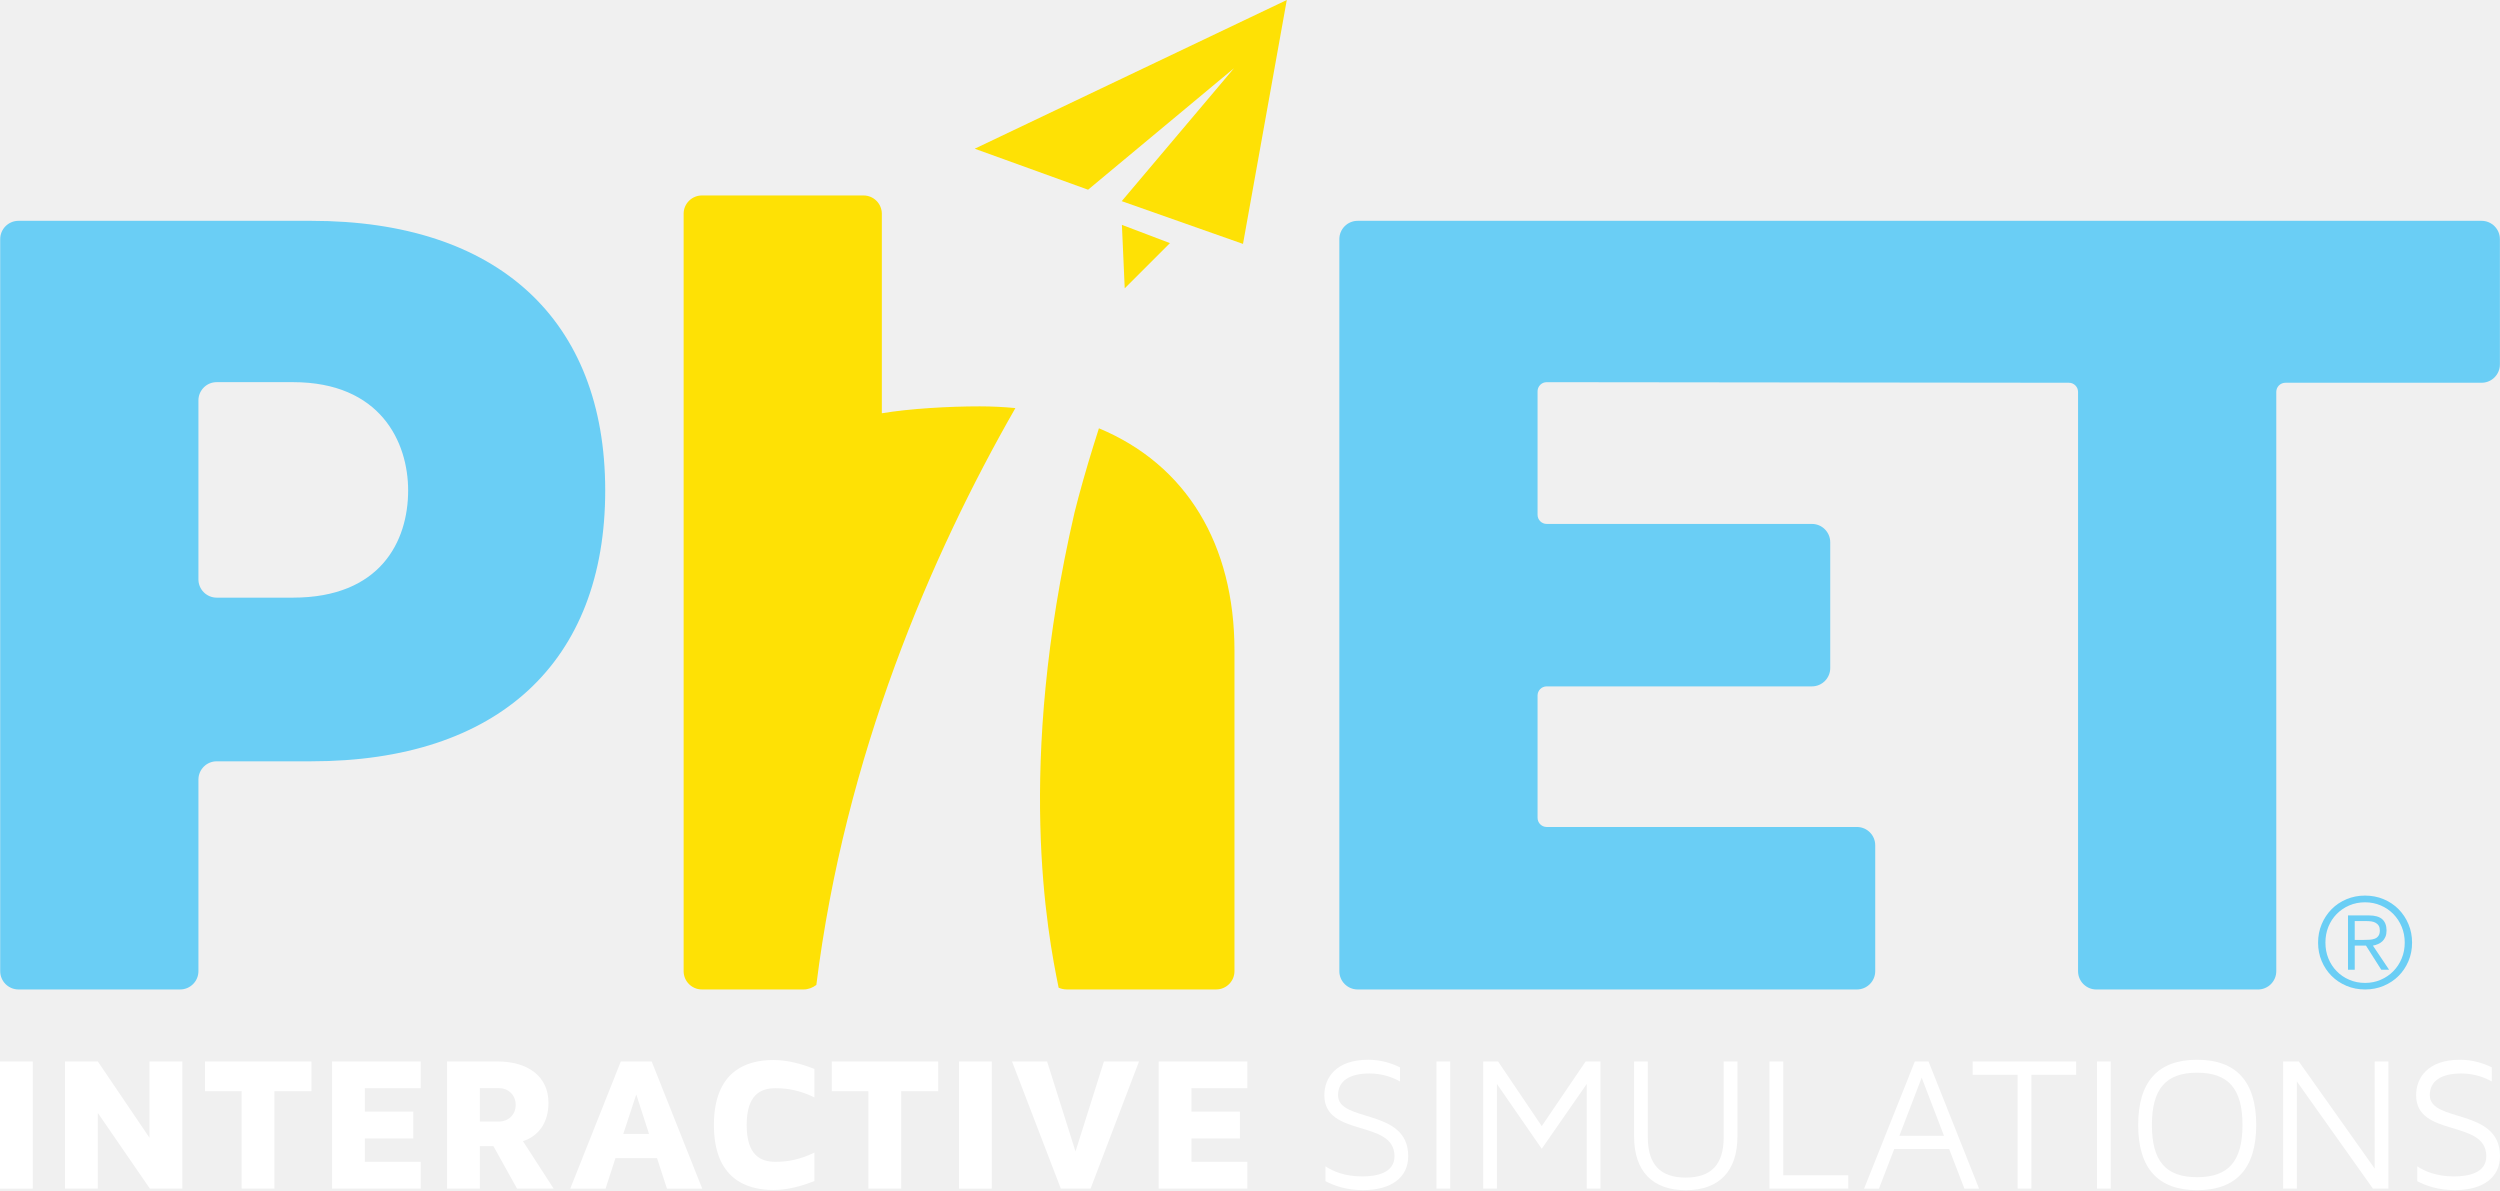
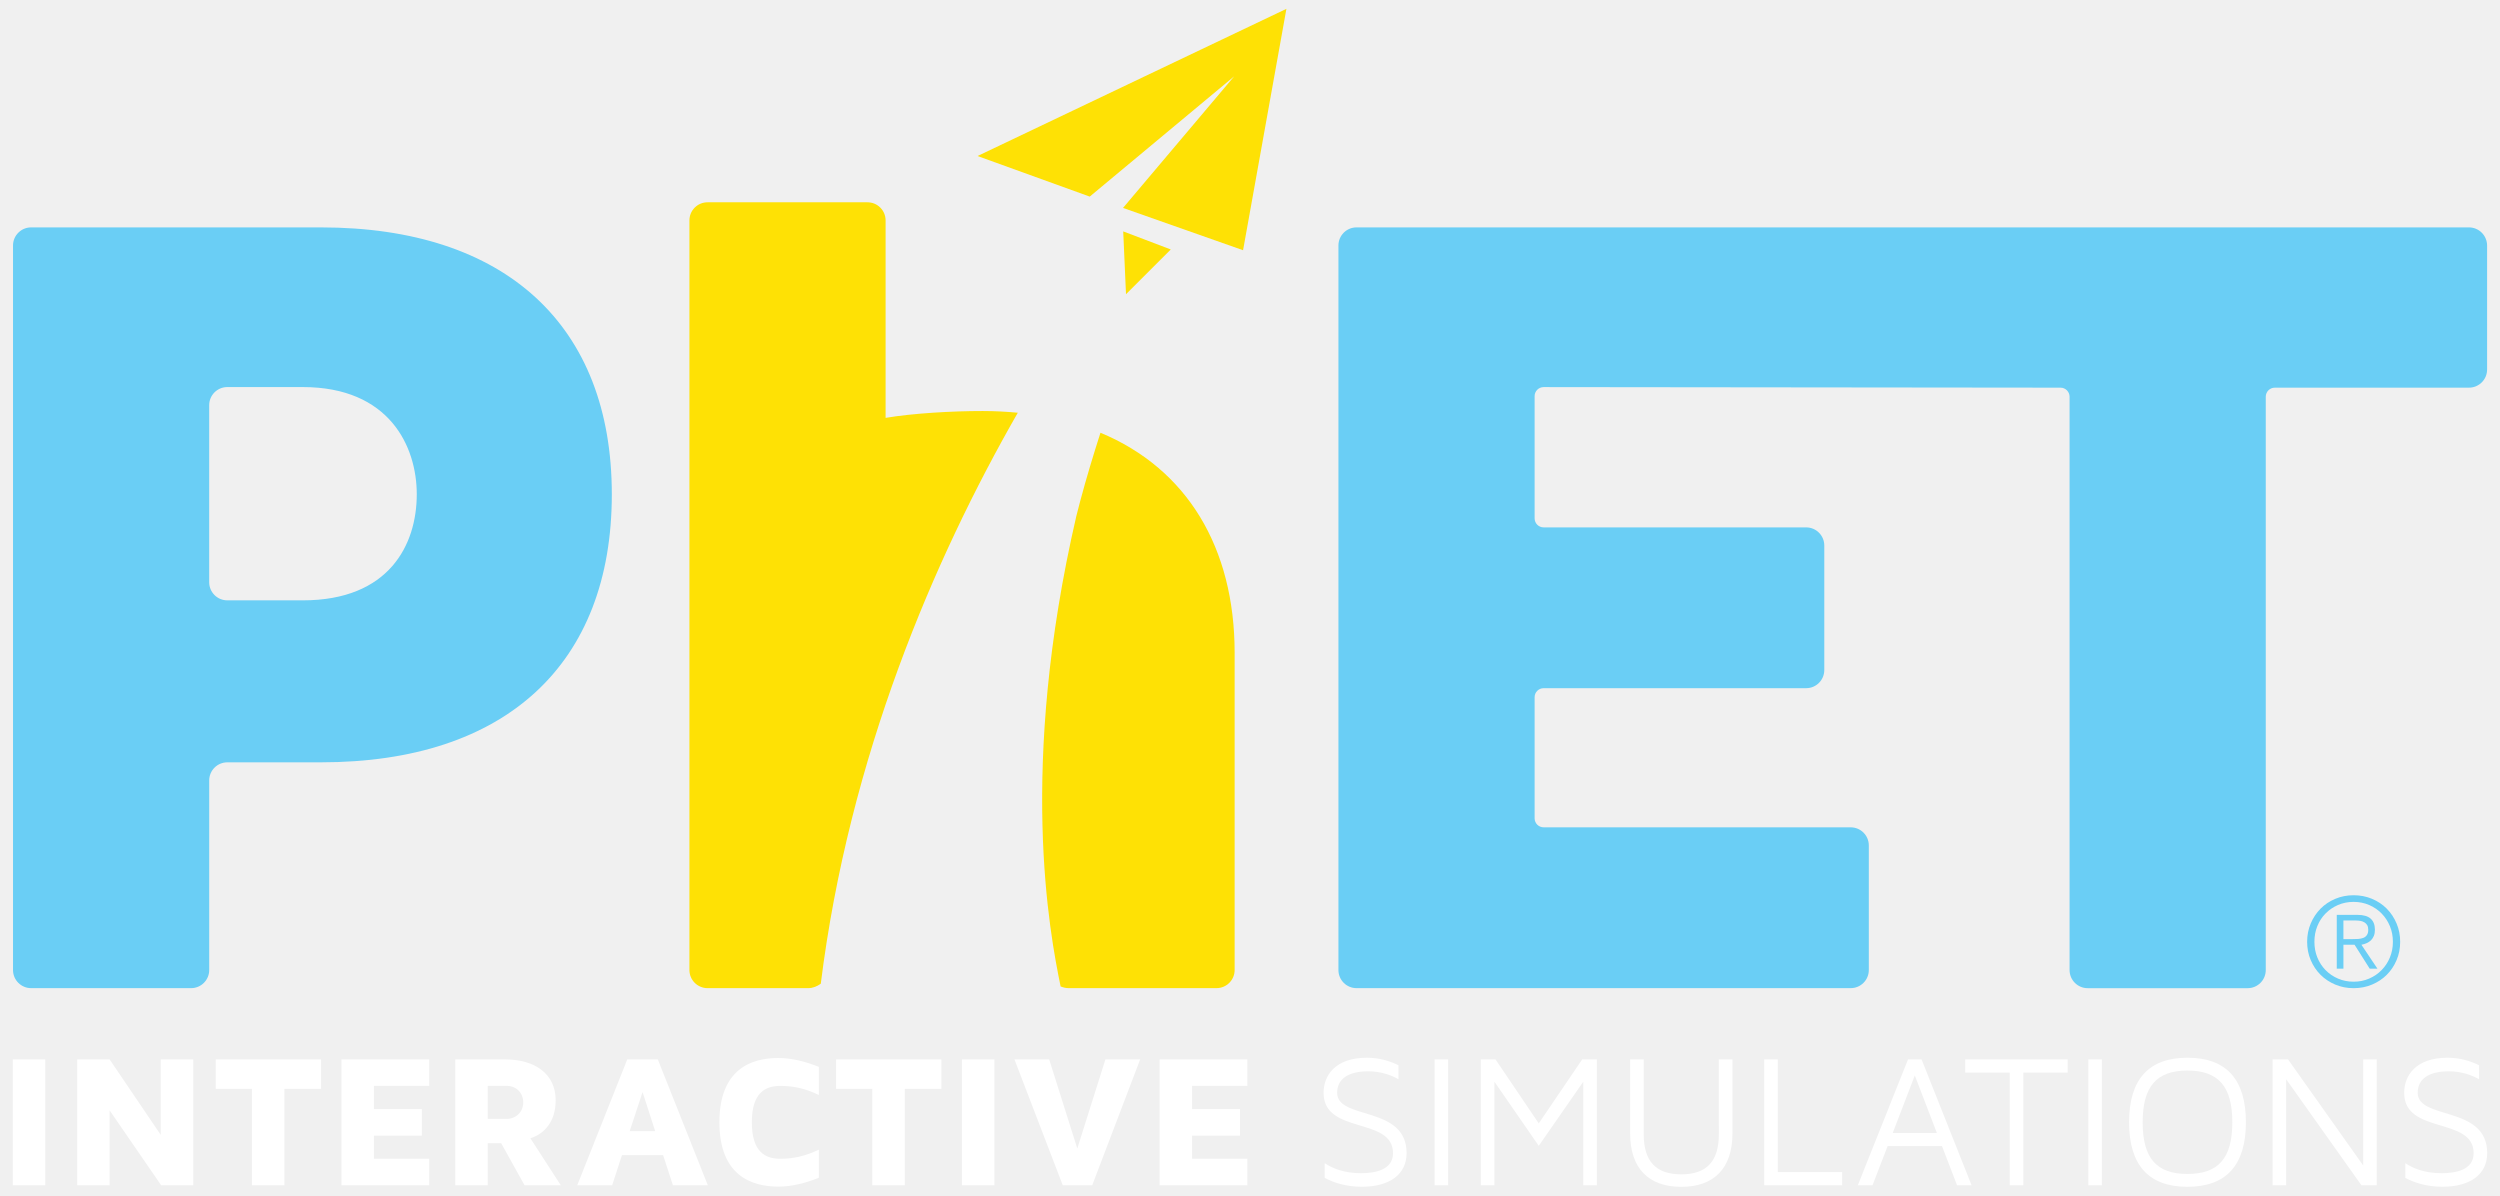
- <svg xmlns="http://www.w3.org/2000/svg" version="1.1" id="Layer_2" x="0px" y="0px" width="273.172px" height="130.05px" viewBox="115.415 114.975 273.172 130.05" enable-background="new 115.415 114.975 273.172 130.05" xml:space="preserve">
+ <svg xmlns="http://www.w3.org/2000/svg" version="1.1" id="Layer_2" x="0px" y="0px" width="276px" height="132px" viewBox="114.001 114 276 132" enable-background="new 114.001 114 276 132" xml:space="preserve">
  <g>
-     <path fill="#6ACEF5" d="M149.437,139.104h-32c-1.104,0-2,0.896-2,2v79.988c0,1.104,0.896,2,2,2h17.66c1.104,0,2-0.896,2-2v-20.93   c0-1.105,0.895-2,2-2h10.34c20.398,0,32.109-10.83,32.109-29.592C181.545,149.932,169.834,139.104,149.437,139.104z    M147.422,180.279h-8.326c-1.105,0-2-0.896-2-2v-19.547c0-1.105,0.895-2,2-2h8.326c9.568,0,12.59,6.547,12.59,11.838   C160.012,174.111,156.99,180.279,147.422,180.279z" />
-     <path fill="#6ACEF5" d="M386.573,139.104h-122.81c-1.104,0-2,0.896-2,2v79.988c0,1.104,0.896,2,2,2h54.555c1.104,0,2-0.896,2-2   v-13.754c0-1.105-0.896-2-2-2h-33.896c-0.553,0-1-0.447-1-1v-13.363c0-0.553,0.447-1,1-1h28.98c1.104,0,2-0.896,2-2v-13.751   c0-1.104-0.896-2-2-2h-28.98c-0.553,0-1-0.448-1-1v-13.489c0-0.552,0.447-1,1-1l57.059,0.063c0.554,0,1,0.449,1,1v63.297   c0,1.104,0.896,2,2,2h17.66c1.104,0,2-0.896,2-2v-63.297c0-0.551,0.445-1,1-1h21.434c1.104,0,2-0.896,2-2v-13.691   C388.573,140,387.678,139.104,386.573,139.104z" />
+     <path fill="#6ACEF5" d="M149.438,139.104h-32c-1.104,0-2,0.896-2,2v79.987c0,1.105,0.896,2,2,2h17.66c1.104,0,2-0.895,2-2v-20.93   c0-1.104,0.895-2,2-2h10.34c20.397,0,32.108-10.83,32.108-29.592C181.545,149.932,169.834,139.104,149.438,139.104z    M147.422,180.279h-8.326c-1.104,0-2-0.896-2-2v-19.547c0-1.105,0.896-2,2-2h8.326c9.568,0,12.59,6.547,12.59,11.838   C160.012,174.111,156.99,180.279,147.422,180.279z" />
+     <path fill="#6ACEF5" d="M386.573,139.104h-122.81c-1.104,0-2,0.896-2,2v79.987c0,1.105,0.896,2,2,2h54.555c1.104,0,2-0.895,2-2   v-13.754c0-1.104-0.896-2-2-2h-33.896c-0.553,0-1-0.446-1-1v-13.362c0-0.554,0.447-1,1-1h28.98c1.104,0,2-0.896,2-2v-13.751   c0-1.104-0.896-2-2-2h-28.98c-0.553,0-1-0.448-1-1v-13.489c0-0.552,0.447-1,1-1l57.06,0.063c0.554,0,1,0.449,1,1v63.297   c0,1.104,0.896,2,2,2h17.659c1.104,0,2-0.896,2-2v-63.297c0-0.551,0.445-1,1-1h21.435c1.104,0,2-0.896,2-2v-13.691   C388.573,140,387.678,139.104,386.573,139.104z" />
  </g>
  <g>
-     <rect x="115.415" y="230.961" fill="#FFFFFF" width="3.581" height="13.895" />
-     <polygon fill="#FFFFFF" points="131.749,239.295 126.104,230.961 122.521,230.961 122.521,244.855 126.104,244.855    126.104,236.586 131.794,244.855 135.336,244.855 135.336,230.961 131.749,230.961  " />
-     <polygon fill="#FFFFFF" points="137.818,234.21 141.818,234.21 141.818,244.855 145.4,244.855 145.4,234.21 149.446,234.21    149.446,230.961 137.818,230.961  " />
-     <polygon fill="#FFFFFF" points="151.698,244.855 161.386,244.855 161.386,241.922 155.281,241.922 155.281,239.376    160.573,239.376 160.573,236.438 155.281,236.438 155.281,233.878 161.386,233.878 161.386,230.961 151.698,230.961  " />
-     <path fill="#FFFFFF" d="M175.345,235.479c0-2.935-2.291-4.521-5.599-4.521h-5.483v13.896h3.586v-4.645h1.479l2.583,4.645h4   l-3.354-5.186C174.163,239.146,175.345,237.771,175.345,235.479z M169.975,237.523h-2.126v-3.646h2.126   c0.933,0,1.79,0.706,1.79,1.833C171.765,236.812,170.908,237.523,169.975,237.523z" />
-     <path fill="#FFFFFF" d="M183.25,230.961l-5.524,13.895h3.858l1.081-3.332h4.542l1.085,3.332h3.855l-5.523-13.895H183.25z    M183.52,238.877l1.42-4.312l1.392,4.312H183.52z" />
-     <path fill="#FFFFFF" d="M193.423,237.9c0,5.873,3.539,7.104,6.518,7.104c1.479,0,3.002-0.396,4.459-0.98v-3.104   c-1.521,0.729-2.815,1.005-4.25,1.005c-1.646,0-3.147-0.729-3.147-4.021c0-3.295,1.501-4.021,3.147-4.021   c1.434,0,2.728,0.27,4.25,1.001v-3.104c-1.457-0.582-2.98-0.979-4.459-0.979C196.962,230.795,193.423,232.021,193.423,237.9z" />
-     <polygon fill="#FFFFFF" points="206.302,234.21 210.301,234.21 210.301,244.855 213.886,244.855 213.886,234.21 217.928,234.21    217.928,230.961 206.302,230.961  " />
-     <rect x="220.201" y="230.961" fill="#FFFFFF" width="3.585" height="13.895" />
-     <polygon fill="#FFFFFF" points="232.934,240.795 229.831,230.961 225.997,230.961 231.33,244.855 234.581,244.855 239.874,230.961    236.039,230.961  " />
-     <polygon fill="#FFFFFF" points="242.023,244.855 251.71,244.855 251.71,241.922 245.605,241.922 245.605,239.376 250.897,239.376    250.897,236.438 245.605,236.438 245.605,233.878 251.71,233.878 251.71,230.961 242.023,230.961  " />
-     <path fill="#FFFFFF" d="M261.622,234.646c0-1.541,1.229-2.373,3.44-2.373c1.414,0,2.561,0.438,3.332,0.875v-1.545   c-0.896-0.438-2.064-0.83-3.48-0.83c-3.542,0-4.79,2-4.79,3.873c0,4.646,7.665,2.604,7.665,6.666c0,1.834-1.938,2.209-3.543,2.209   c-1.893,0-3.184-0.562-3.998-1.104v1.622c0.979,0.522,2.334,0.979,4.104,0.979c3.104,0,4.938-1.397,4.938-3.713   C269.291,236.001,261.622,237.689,261.622,234.646z" />
-     <rect x="272.378" y="230.959" fill="#FFFFFF" width="1.5" height="13.896" />
-     <polygon fill="#FFFFFF" points="283.879,238.023 279.107,230.961 277.484,230.961 277.484,244.855 278.984,244.855 278.984,233.42    283.879,240.501 288.796,233.42 288.796,244.855 290.296,244.855 290.296,230.961 288.674,230.961  " />
-     <path fill="#FFFFFF" d="M303.761,239.232c0,2.978-1.353,4.416-4.144,4.416c-2.795,0-4.148-1.438-4.148-4.416v-8.271h-1.5v8.186   c0,3.793,2.001,5.879,5.648,5.879c3.645,0,5.646-2.086,5.646-5.879v-8.186h-1.505L303.761,239.232L303.761,239.232z" />
-     <polygon fill="#FFFFFF" points="310.268,230.961 308.766,230.961 308.766,244.855 317.373,244.855 317.373,243.398    310.268,243.398  " />
-     <path fill="#FFFFFF" d="M324.646,230.961l-5.543,13.895h1.623l1.67-4.33h6l1.666,4.33h1.604l-5.521-13.895H324.646z    M322.957,239.084l2.438-6.354l2.438,6.354H322.957z" />
-     <polygon fill="#FFFFFF" points="330.963,232.418 335.879,232.418 335.879,244.855 337.38,244.855 337.38,232.418 342.273,232.418    342.273,230.961 330.963,230.961  " />
-     <rect x="344.55" y="230.959" fill="#FFFFFF" width="1.5" height="13.896" />
-     <path fill="#FFFFFF" d="M355.489,230.773c-4.271,0-6.438,2.395-6.438,7.127c0,4.726,2.167,7.123,6.438,7.123   c4.293,0,6.46-2.397,6.46-7.123C361.949,233.168,359.782,230.773,355.489,230.773z M355.489,243.605   c-3.417,0-4.938-1.748-4.938-5.705c0-3.939,1.521-5.713,4.938-5.713c3.438,0,4.96,1.771,4.96,5.713   C360.449,241.857,358.93,243.605,355.489,243.605z" />
-     <polygon fill="#FFFFFF" points="374.895,242.666 366.602,230.961 364.893,230.961 364.893,244.855 366.393,244.855    366.393,233.148 374.704,244.855 376.395,244.855 376.395,230.961 374.895,230.961  " />
-     <path fill="#FFFFFF" d="M380.916,234.646c0-1.541,1.229-2.373,3.438-2.373c1.418,0,2.563,0.438,3.338,0.875v-1.545   c-0.896-0.438-2.063-0.83-3.479-0.83c-3.542,0-4.792,2-4.792,3.873c0,4.646,7.669,2.604,7.669,6.666   c0,1.834-1.938,2.209-3.545,2.209c-1.896,0-3.188-0.562-4-1.104v1.622c0.979,0.522,2.336,0.979,4.104,0.979   c3.104,0,4.938-1.397,4.938-3.713C388.585,236.001,380.916,237.689,380.916,234.646z" />
+     <rect x="115.415" y="230.96" fill="#FFFFFF" width="3.581" height="13.896" />
+     <polygon fill="#FFFFFF" points="131.749,239.294 126.104,230.96 122.521,230.96 122.521,244.855 126.104,244.855 126.104,236.585    131.794,244.855 135.336,244.855 135.336,230.96 131.749,230.96  " />
+     <polygon fill="#FFFFFF" points="137.818,234.21 141.818,234.21 141.818,244.855 145.4,244.855 145.4,234.21 149.445,234.21    149.445,230.96 137.818,230.96  " />
+     <polygon fill="#FFFFFF" points="151.698,244.855 161.387,244.855 161.387,241.921 155.281,241.921 155.281,239.376    160.573,239.376 160.573,236.438 155.281,236.438 155.281,233.878 161.387,233.878 161.387,230.96 151.698,230.96  " />
+     <path fill="#FFFFFF" d="M175.346,235.479c0-2.935-2.291-4.521-5.6-4.521h-5.482v13.896h3.586v-4.646h1.479l2.583,4.646h4   l-3.354-5.187C174.163,239.146,175.346,237.771,175.346,235.479z M169.975,237.523h-2.125v-3.646h2.125   c0.934,0,1.791,0.707,1.791,1.834C171.766,236.812,170.908,237.523,169.975,237.523z" />
+     <path fill="#FFFFFF" d="M183.25,230.96l-5.523,13.896h3.857l1.081-3.332h4.542l1.085,3.332h3.854l-5.522-13.896H183.25z    M183.52,238.876l1.42-4.312l1.393,4.312H183.52z" />
+     <path fill="#FFFFFF" d="M193.423,237.9c0,5.873,3.539,7.104,6.519,7.104c1.479,0,3.002-0.396,4.459-0.979v-3.104   c-1.521,0.729-2.815,1.006-4.25,1.006c-1.646,0-3.147-0.729-3.147-4.021c0-3.295,1.501-4.021,3.147-4.021   c1.434,0,2.728,0.271,4.25,1.002v-3.104c-1.457-0.582-2.98-0.98-4.459-0.98C196.962,230.794,193.423,232.021,193.423,237.9z" />
+     <polygon fill="#FFFFFF" points="206.302,234.21 210.301,234.21 210.301,244.855 213.887,244.855 213.887,234.21 217.928,234.21    217.928,230.96 206.302,230.96  " />
+     <rect x="220.201" y="230.96" fill="#FFFFFF" width="3.585" height="13.896" />
+     <polygon fill="#FFFFFF" points="232.934,240.794 229.831,230.96 225.997,230.96 231.33,244.855 234.581,244.855 239.874,230.96    236.039,230.96  " />
+     <polygon fill="#FFFFFF" points="242.023,244.855 251.71,244.855 251.71,241.921 245.605,241.921 245.605,239.376 250.896,239.376    250.896,236.438 245.605,236.438 245.605,233.878 251.71,233.878 251.71,230.96 242.023,230.96  " />
+     <path fill="#FFFFFF" d="M261.622,234.646c0-1.541,1.229-2.373,3.44-2.373c1.414,0,2.561,0.438,3.332,0.875v-1.545   c-0.896-0.438-2.064-0.83-3.48-0.83c-3.542,0-4.79,2-4.79,3.873c0,4.646,7.665,2.604,7.665,6.666c0,1.834-1.938,2.209-3.543,2.209   c-1.893,0-3.184-0.562-3.998-1.104v1.621c0.979,0.522,2.334,0.979,4.104,0.979c3.104,0,4.938-1.397,4.938-3.713   C269.291,236.001,261.622,237.689,261.622,234.646z" />
+     <rect x="272.378" y="230.958" fill="#FFFFFF" width="1.5" height="13.896" />
+     <polygon fill="#FFFFFF" points="283.879,238.023 279.107,230.96 277.484,230.96 277.484,244.855 278.984,244.855 278.984,233.419    283.879,240.501 288.796,233.419 288.796,244.855 290.296,244.855 290.296,230.96 288.674,230.96  " />
+     <path fill="#FFFFFF" d="M303.761,239.232c0,2.979-1.353,4.416-4.144,4.416c-2.795,0-4.148-1.438-4.148-4.416v-8.271h-1.5v8.187   c0,3.793,2.001,5.879,5.648,5.879c3.645,0,5.646-2.086,5.646-5.879v-8.187h-1.506L303.761,239.232L303.761,239.232z" />
+     <polygon fill="#FFFFFF" points="310.268,230.96 308.766,230.96 308.766,244.855 317.373,244.855 317.373,243.398 310.268,243.398     " />
+     <path fill="#FFFFFF" d="M324.646,230.96l-5.544,13.896h1.623l1.671-4.33h6l1.665,4.33h1.604l-5.521-13.896H324.646z    M322.957,239.083l2.438-6.354l2.438,6.354H322.957z" />
+     <polygon fill="#FFFFFF" points="330.963,232.417 335.879,232.417 335.879,244.855 337.38,244.855 337.38,232.417 342.273,232.417    342.273,230.96 330.963,230.96  " />
+     <rect x="344.55" y="230.958" fill="#FFFFFF" width="1.5" height="13.896" />
+     <path fill="#FFFFFF" d="M355.489,230.773c-4.271,0-6.438,2.395-6.438,7.127c0,4.727,2.167,7.123,6.438,7.123   c4.293,0,6.46-2.396,6.46-7.123C361.949,233.167,359.782,230.773,355.489,230.773z M355.489,243.605   c-3.417,0-4.938-1.748-4.938-5.705c0-3.939,1.521-5.713,4.938-5.713c3.438,0,4.96,1.771,4.96,5.713   C360.449,241.857,358.93,243.605,355.489,243.605z" />
+     <polygon fill="#FFFFFF" points="374.895,242.666 366.602,230.96 364.893,230.96 364.893,244.855 366.393,244.855 366.393,233.148    374.704,244.855 376.395,244.855 376.395,230.96 374.895,230.96  " />
+     <path fill="#FFFFFF" d="M380.916,234.646c0-1.541,1.229-2.373,3.438-2.373c1.418,0,2.563,0.438,3.339,0.875v-1.545   c-0.896-0.438-2.063-0.83-3.479-0.83c-3.542,0-4.792,2-4.792,3.873c0,4.646,7.669,2.604,7.669,6.666   c0,1.834-1.938,2.209-3.545,2.209c-1.896,0-3.188-0.562-4-1.104v1.621c0.979,0.522,2.336,0.979,4.104,0.979   c3.104,0,4.938-1.397,4.938-3.713C388.585,236.001,380.916,237.689,380.916,234.646z" />
  </g>
  <g>
-     <path fill="#FEE105" d="M235.493,161.775c-0.799,2.488-1.557,5.004-2.244,7.569c-0.145,0.539-0.283,1.091-0.423,1.64   c-6.436,27.812-2.946,45.999-1.735,51.918c0.281,0.119,0.58,0.188,0.882,0.188h16.331c1.105,0,2-0.896,2-2v-35.02   C250.304,174.464,245.052,165.753,235.493,161.775z" />
-     <path fill="#FEE105" d="M211.772,160.132v-21.799c0-1.104-0.896-2-2-2h-17.658c-1.104,0-2,0.896-2,2v82.759c0,1.104,0.896,2,2,2   h11.109c0.504,0,0.991-0.191,1.393-0.494c3.131-25.072,12.497-46.885,21.75-63.033c-1.254-0.119-2.548-0.188-3.891-0.188   C219.075,159.376,214.793,159.626,211.772,160.132z" />
-     <polygon fill="#FEE105" points="221.92,131.225 234.307,135.705 250.253,122.428 237.983,136.955 251.236,141.627 256.021,114.975     " />
-     <polygon fill="#FEE105" points="238.004,139.547 238.312,146.48 243.254,141.54  " />
+     <path fill="#FEE105" d="M235.493,161.775c-0.8,2.488-1.558,5.004-2.244,7.568c-0.146,0.539-0.283,1.092-0.423,1.641   c-6.436,27.812-2.946,45.999-1.735,51.918c0.281,0.119,0.58,0.188,0.882,0.188h16.332c1.104,0,2-0.896,2-2v-35.02   C250.305,174.464,245.052,165.753,235.493,161.775z" />
+     <path fill="#FEE105" d="M211.771,160.132v-21.799c0-1.104-0.896-2-2-2h-17.658c-1.104,0-2,0.896-2,2v82.758c0,1.105,0.896,2,2,2   h11.109c0.504,0,0.991-0.19,1.394-0.493c3.131-25.072,12.497-46.886,21.75-63.033c-1.255-0.119-2.548-0.188-3.892-0.188   C219.075,159.376,214.793,159.626,211.771,160.132z" />
+     <polygon fill="#FEE105" points="221.92,131.225 234.307,135.705 250.253,122.427 237.982,136.955 251.236,141.626 256.021,114.975     " />
+     <polygon fill="#FEE105" points="238.004,139.546 238.312,146.48 243.254,141.541  " />
  </g>
  <g>
-     <path fill="#6ACEF5" d="M375.873,213.23c0.625,0.263,1.169,0.625,1.629,1.09c0.46,0.468,0.821,1.01,1.083,1.636   c0.265,0.626,0.394,1.3,0.394,2.015c0,0.729-0.129,1.401-0.394,2.023c-0.262,0.622-0.623,1.16-1.083,1.622   c-0.46,0.459-1.004,0.819-1.629,1.082c-0.627,0.265-1.303,0.395-2.027,0.395c-0.729,0-1.404-0.13-2.031-0.395   c-0.625-0.263-1.168-0.623-1.627-1.082c-0.461-0.462-0.821-1-1.084-1.622c-0.264-0.622-0.395-1.296-0.395-2.023   c0-0.715,0.131-1.39,0.395-2.015c0.263-0.626,0.623-1.168,1.084-1.636c0.459-0.465,1.002-0.827,1.627-1.09   c0.627-0.264,1.304-0.396,2.031-0.396C374.57,212.836,375.246,212.968,375.873,213.23z M372.111,213.913   c-0.53,0.231-0.985,0.544-1.373,0.938c-0.387,0.397-0.689,0.859-0.905,1.394c-0.217,0.534-0.321,1.11-0.321,1.726   c0,0.62,0.104,1.193,0.321,1.728c0.216,0.534,0.519,0.997,0.905,1.393c0.387,0.399,0.843,0.711,1.373,0.938   c0.529,0.232,1.105,0.347,1.734,0.347c0.613,0,1.188-0.112,1.717-0.347c0.529-0.229,0.985-0.539,1.373-0.938   c0.388-0.396,0.691-0.858,0.912-1.393c0.221-0.533,0.33-1.107,0.33-1.728c0-0.615-0.109-1.191-0.33-1.726   c-0.221-0.533-0.524-0.995-0.912-1.394c-0.388-0.396-0.844-0.707-1.373-0.938c-0.529-0.229-1.104-0.345-1.717-0.345   C373.218,213.568,372.641,213.684,372.111,213.913z M371.979,220.938v-5.937h2.279c0.672,0,1.159,0.142,1.471,0.424   c0.306,0.282,0.461,0.687,0.461,1.22c0,0.26-0.037,0.482-0.116,0.678c-0.081,0.191-0.187,0.355-0.324,0.49   c-0.14,0.133-0.298,0.238-0.478,0.316s-0.371,0.137-0.572,0.172l1.768,2.637h-0.855l-1.67-2.637h-1.229v2.637H371.979z    M374.335,217.659c0.216-0.011,0.406-0.052,0.571-0.116c0.166-0.062,0.3-0.166,0.4-0.311c0.102-0.144,0.151-0.34,0.151-0.588   c0-0.209-0.04-0.381-0.117-0.511c-0.077-0.128-0.185-0.231-0.317-0.309c-0.135-0.081-0.282-0.132-0.447-0.16   c-0.167-0.028-0.342-0.042-0.525-0.042h-1.338v2.057h0.965C373.898,217.682,374.119,217.676,374.335,217.659z" />
+     <path fill="#6ACEF5" d="M375.873,213.23c0.625,0.264,1.169,0.625,1.629,1.09c0.46,0.469,0.821,1.01,1.083,1.637   c0.265,0.625,0.394,1.299,0.394,2.015c0,0.729-0.129,1.401-0.394,2.022c-0.262,0.623-0.623,1.16-1.083,1.623   c-0.46,0.459-1.004,0.818-1.629,1.082c-0.627,0.264-1.303,0.395-2.027,0.395c-0.729,0-1.403-0.131-2.03-0.395   c-0.625-0.264-1.169-0.623-1.628-1.082c-0.461-0.463-0.82-1-1.084-1.623c-0.264-0.621-0.395-1.295-0.395-2.022   c0-0.716,0.131-1.39,0.395-2.015c0.264-0.627,0.623-1.168,1.084-1.637c0.459-0.465,1.003-0.826,1.628-1.09   c0.627-0.264,1.304-0.396,2.03-0.396C374.57,212.835,375.246,212.968,375.873,213.23z M372.111,213.914   c-0.53,0.23-0.985,0.543-1.373,0.938c-0.388,0.396-0.689,0.859-0.905,1.395c-0.217,0.533-0.321,1.109-0.321,1.726   c0,0.62,0.104,1.192,0.321,1.728c0.216,0.534,0.519,0.997,0.905,1.393c0.387,0.4,0.843,0.711,1.373,0.939   c0.528,0.23,1.104,0.346,1.733,0.346c0.613,0,1.188-0.111,1.718-0.346c0.528-0.23,0.984-0.539,1.372-0.939   c0.389-0.396,0.691-0.857,0.912-1.393c0.222-0.533,0.33-1.107,0.33-1.728c0-0.615-0.108-1.19-0.33-1.726   c-0.221-0.533-0.523-0.996-0.912-1.395c-0.388-0.396-0.844-0.707-1.372-0.938c-0.529-0.229-1.104-0.346-1.718-0.346   C373.218,213.568,372.641,213.684,372.111,213.914z M371.979,220.938v-5.937h2.279c0.672,0,1.159,0.142,1.471,0.424   c0.307,0.281,0.462,0.687,0.462,1.22c0,0.261-0.037,0.481-0.116,0.679c-0.081,0.19-0.188,0.354-0.324,0.489   c-0.14,0.133-0.298,0.237-0.478,0.315c-0.181,0.078-0.371,0.138-0.572,0.172l1.768,2.638h-0.854l-1.67-2.638h-1.229v2.638H371.979z    M374.335,217.66c0.216-0.012,0.406-0.053,0.571-0.117c0.166-0.062,0.3-0.166,0.399-0.311c0.103-0.145,0.151-0.34,0.151-0.588   c0-0.209-0.04-0.381-0.117-0.512c-0.077-0.127-0.185-0.23-0.316-0.309c-0.136-0.08-0.282-0.132-0.447-0.16   c-0.167-0.027-0.342-0.041-0.525-0.041h-1.338v2.057h0.965C373.898,217.682,374.119,217.675,374.335,217.66z" />
  </g>
</svg>
